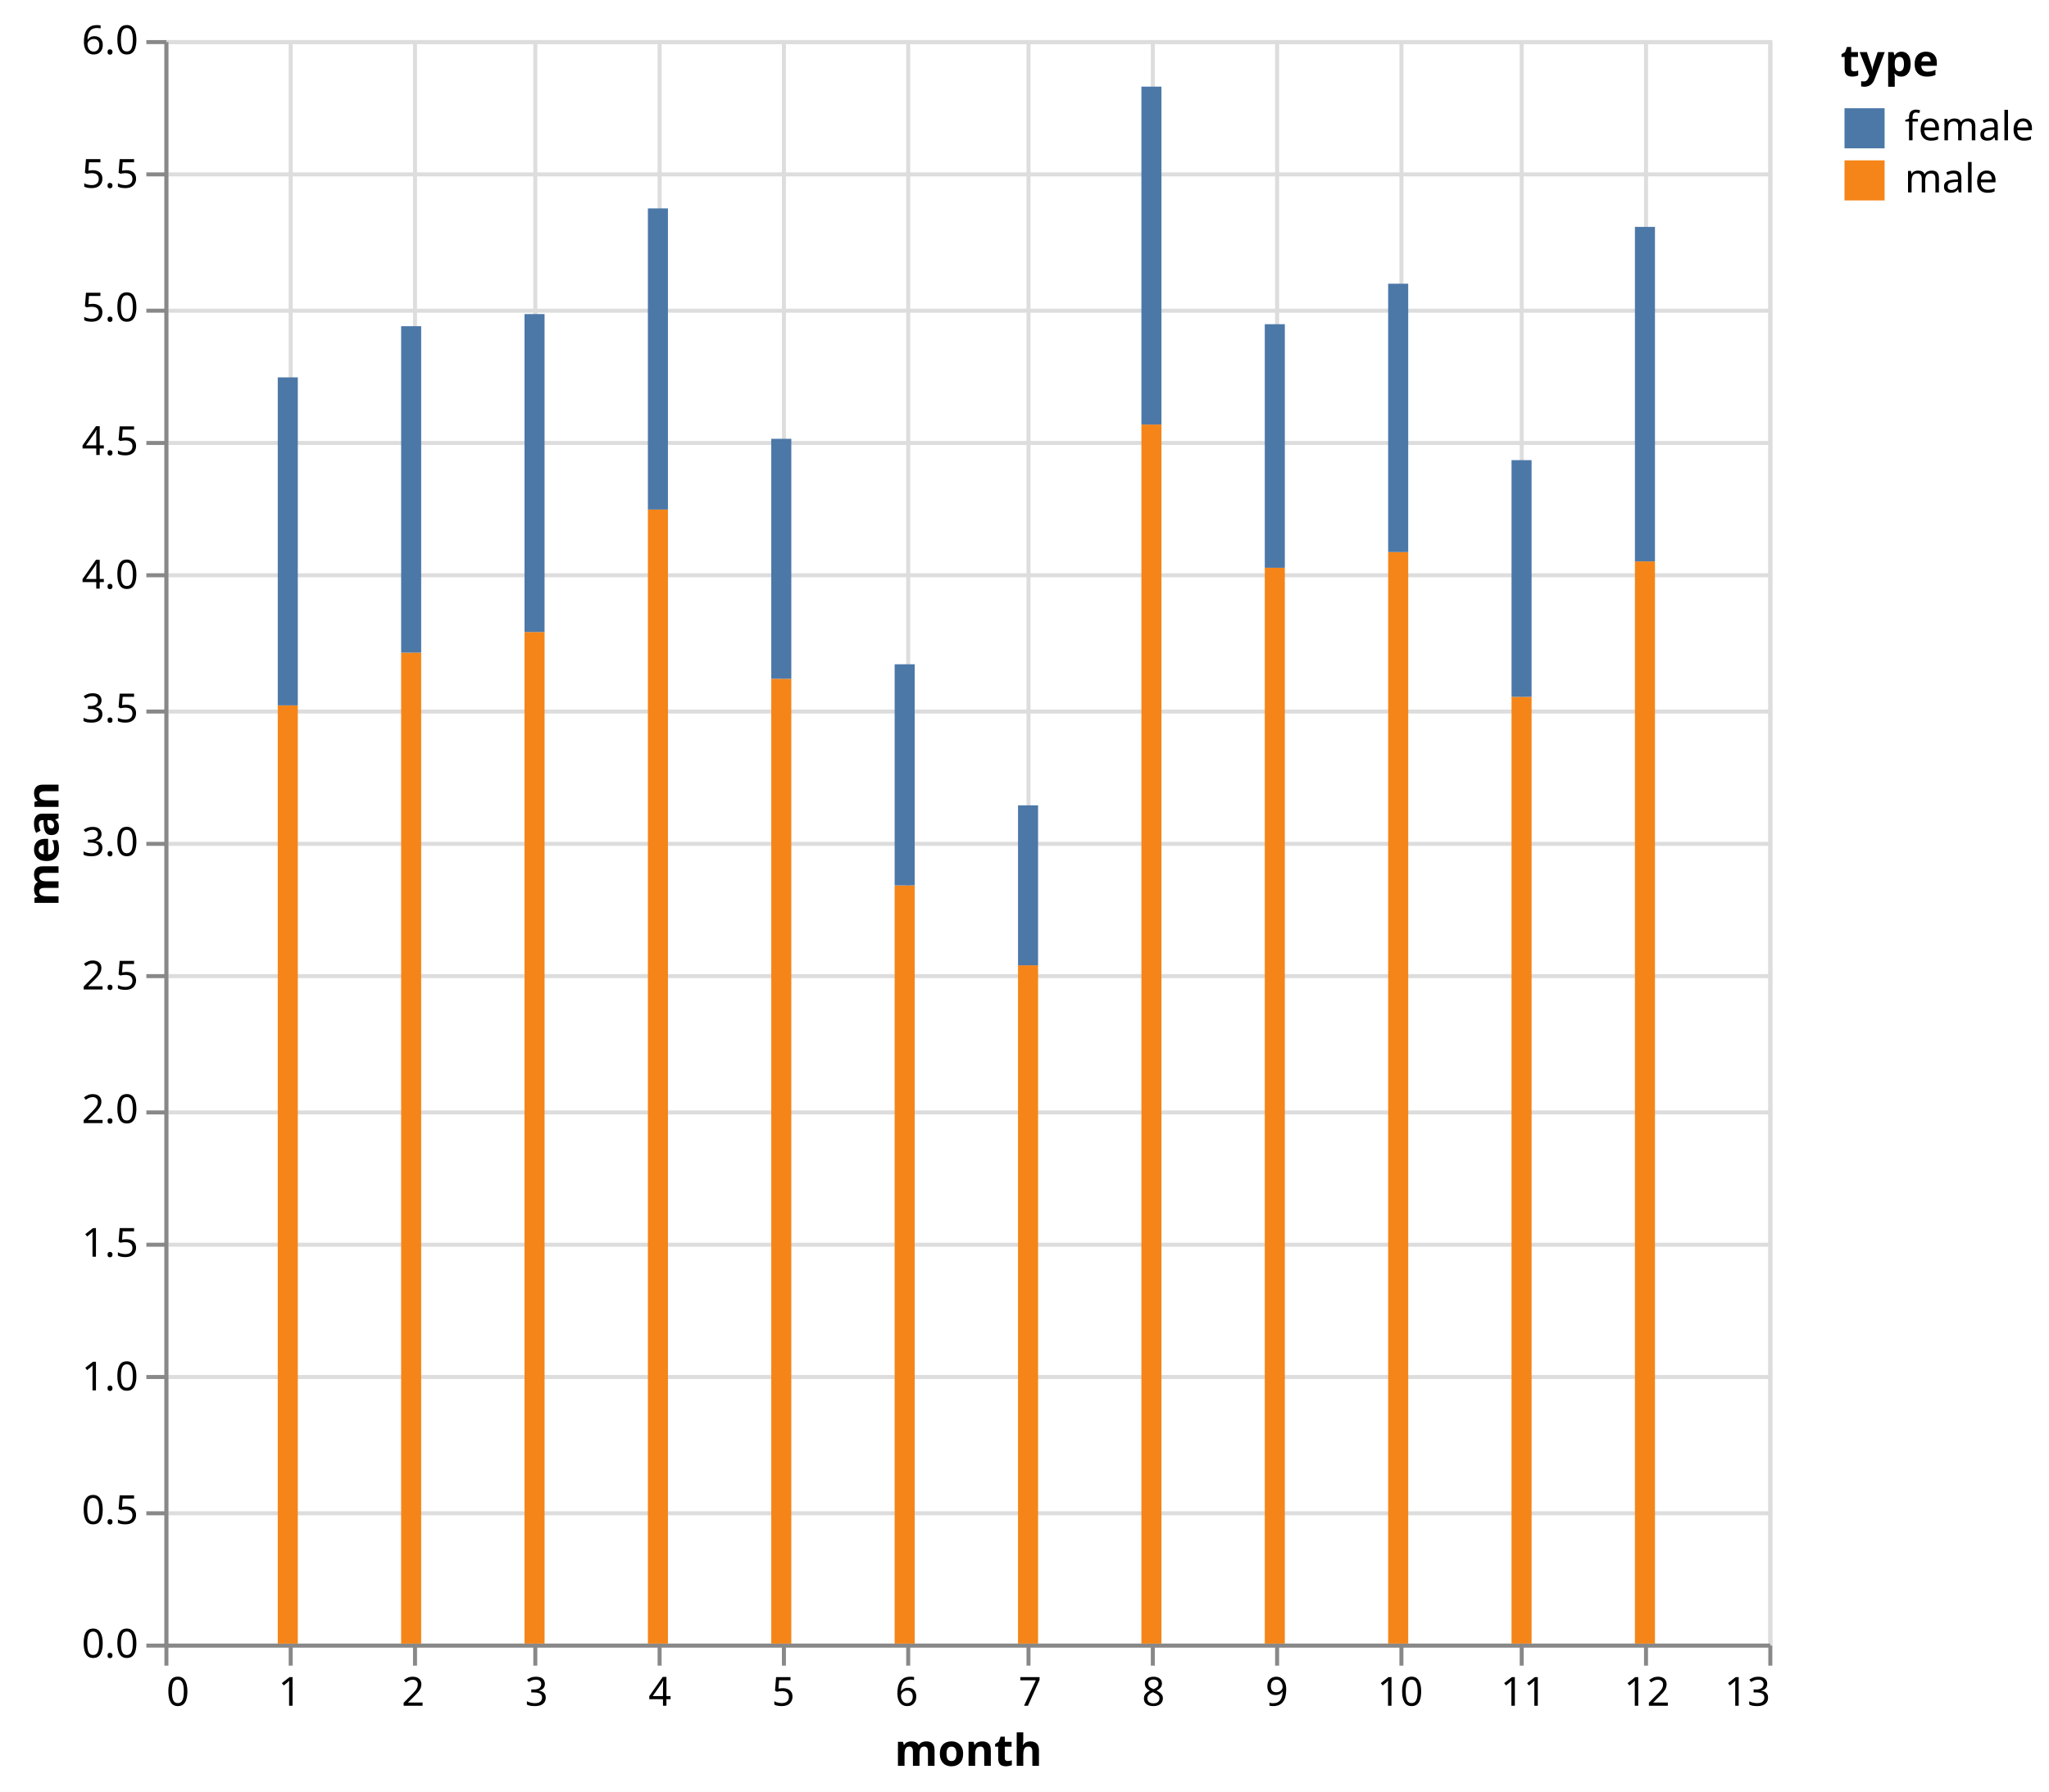
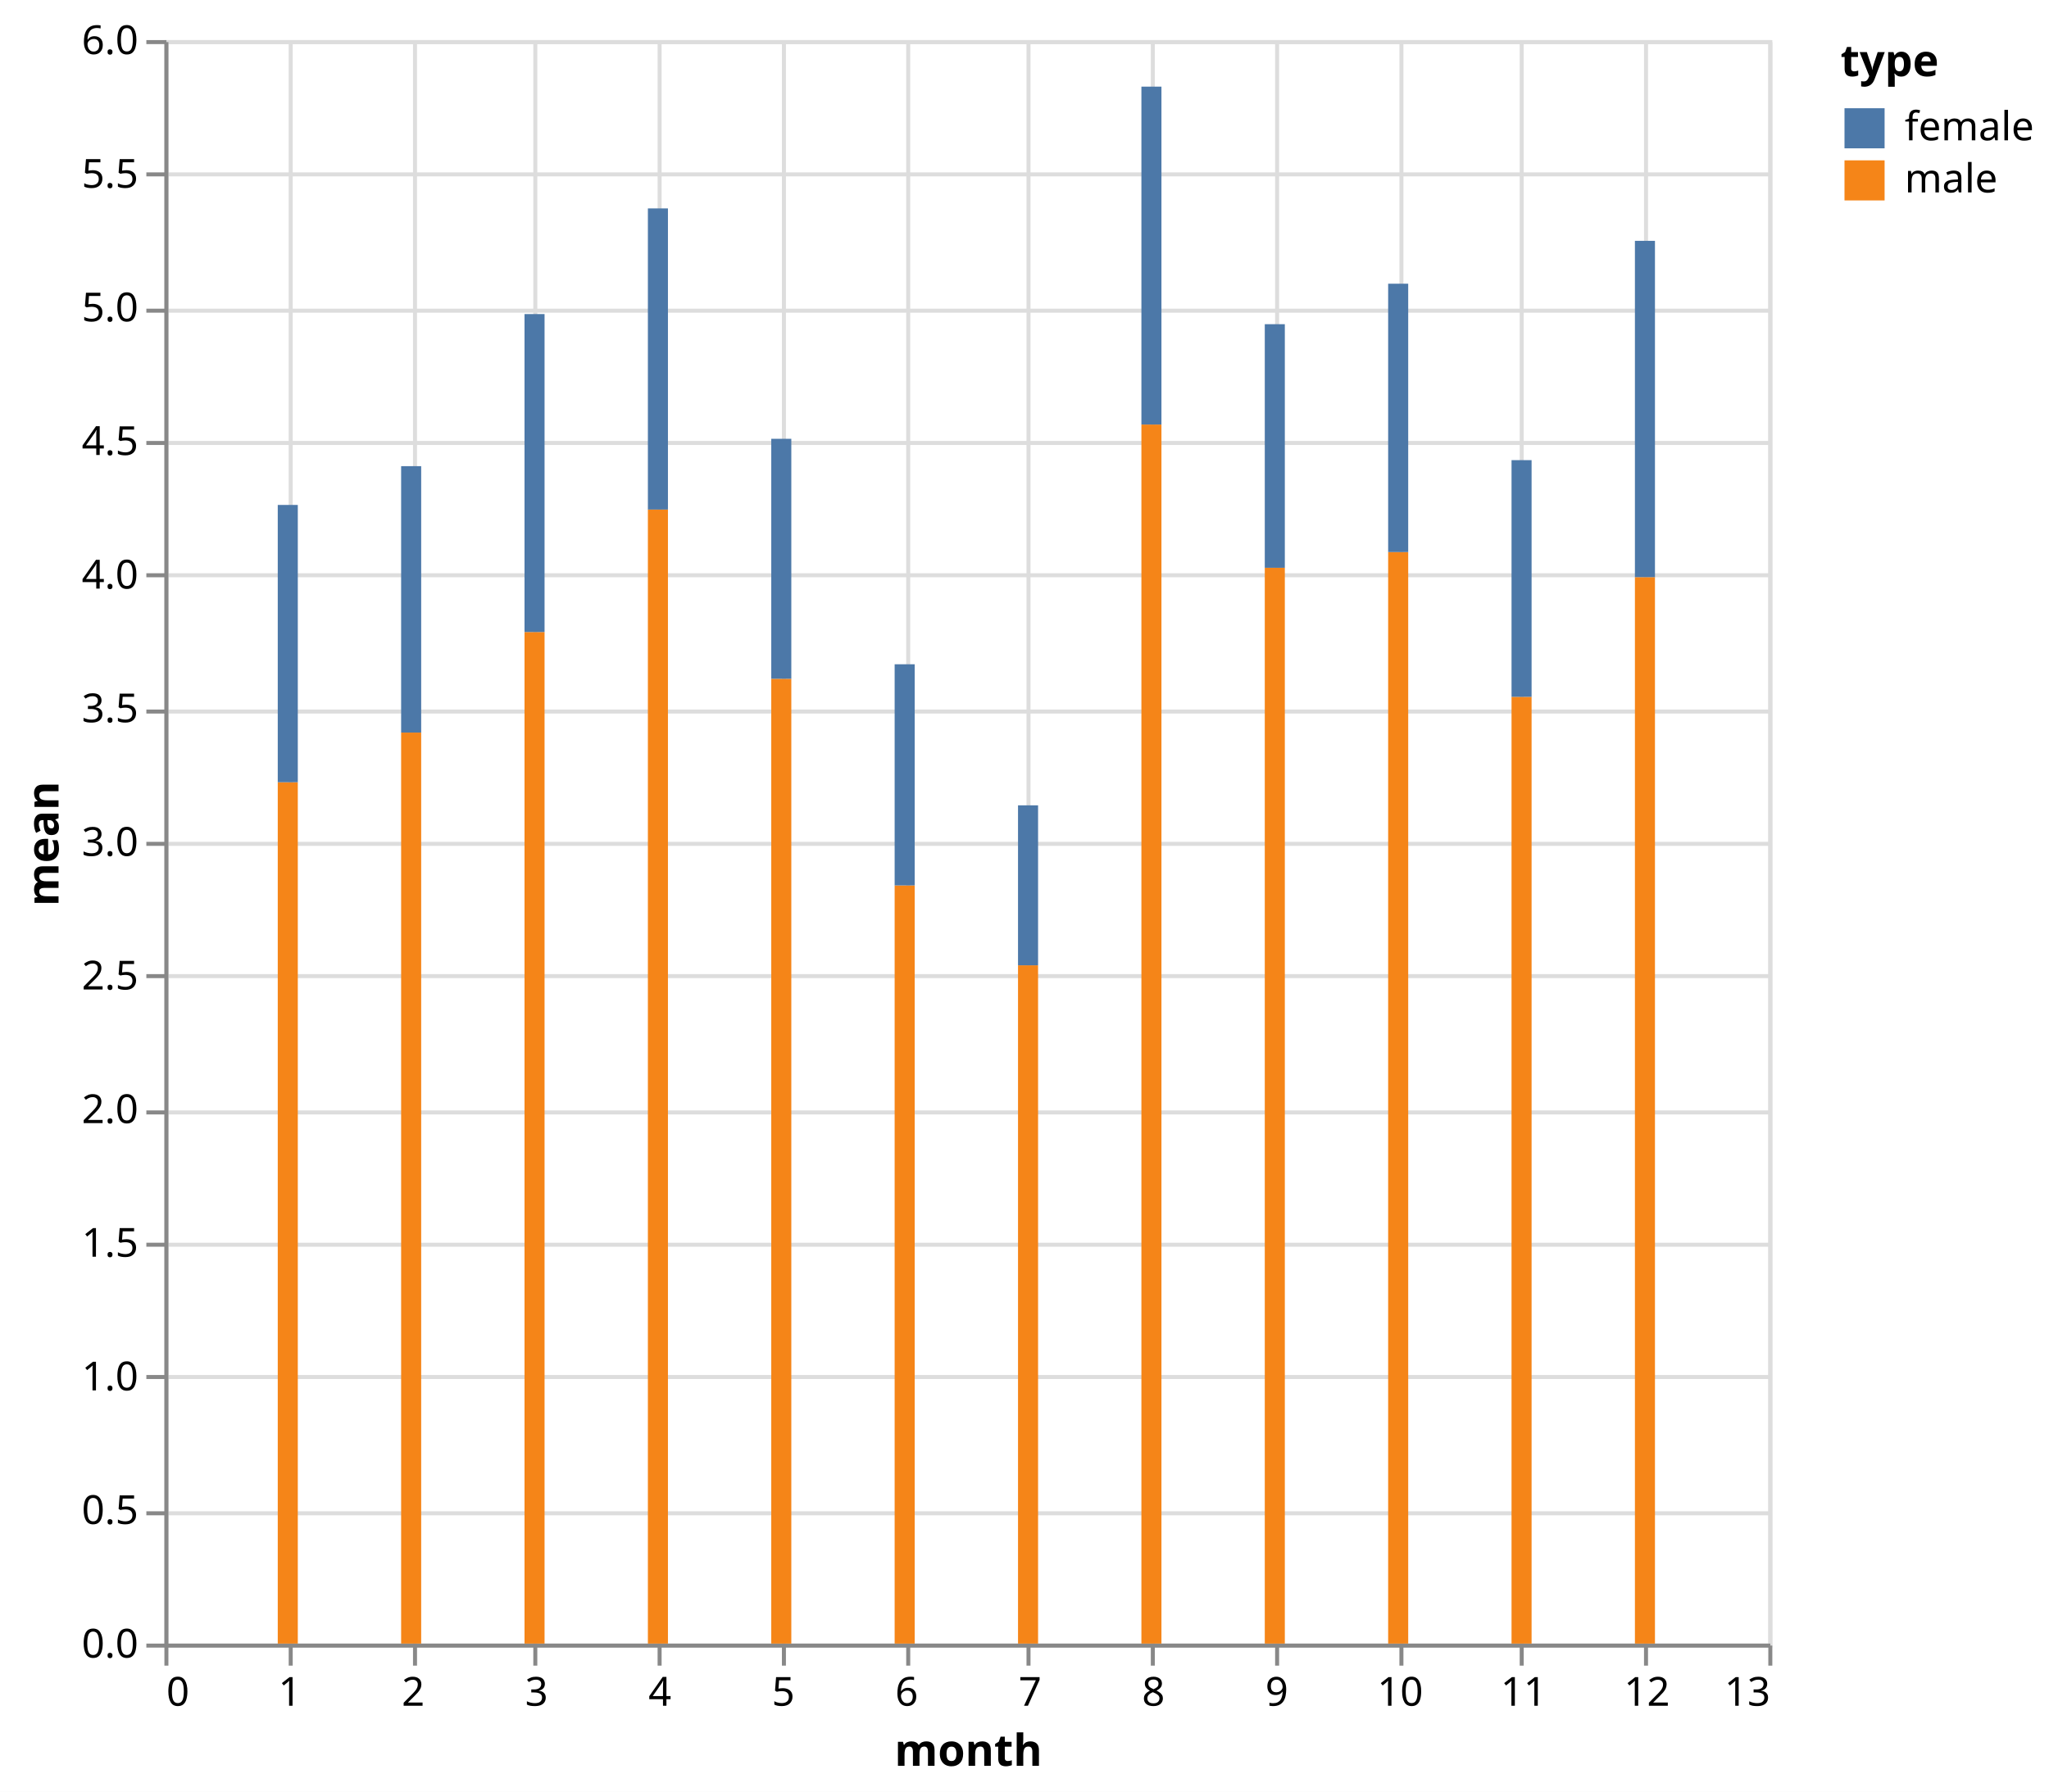
<svg xmlns="http://www.w3.org/2000/svg" version="1.1" class="marks" width="511" height="447" viewBox="0 0 511 447">
  <rect width="511" height="447" fill="white" />
  <g fill="none" stroke-miterlimit="10" transform="translate(41,10)">
    <g class="mark-group role-frame root" role="graphics-object" aria-roledescription="group mark container">
      <g transform="translate(0,0)">
        <path class="background" aria-hidden="true" d="M0.5,0.5h400v400h-400Z" stroke="#ddd" />
        <g>
          <g class="mark-group role-axis" aria-hidden="true">
            <g transform="translate(0.5,400.5)">
              <path class="background" aria-hidden="true" d="M0,0h0v0h0Z" pointer-events="none" />
              <g>
                <g class="mark-rule role-axis-grid" pointer-events="none">
                  <line transform="translate(0,-400)" x2="0" y2="400" stroke="#ddd" stroke-width="1" opacity="1" />
                  <line transform="translate(31,-400)" x2="0" y2="400" stroke="#ddd" stroke-width="1" opacity="1" />
                  <line transform="translate(62,-400)" x2="0" y2="400" stroke="#ddd" stroke-width="1" opacity="1" />
                  <line transform="translate(92,-400)" x2="0" y2="400" stroke="#ddd" stroke-width="1" opacity="1" />
                  <line transform="translate(123,-400)" x2="0" y2="400" stroke="#ddd" stroke-width="1" opacity="1" />
                  <line transform="translate(154,-400)" x2="0" y2="400" stroke="#ddd" stroke-width="1" opacity="1" />
                  <line transform="translate(185,-400)" x2="0" y2="400" stroke="#ddd" stroke-width="1" opacity="1" />
                  <line transform="translate(215,-400)" x2="0" y2="400" stroke="#ddd" stroke-width="1" opacity="1" />
                  <line transform="translate(246,-400)" x2="0" y2="400" stroke="#ddd" stroke-width="1" opacity="1" />
                  <line transform="translate(277,-400)" x2="0" y2="400" stroke="#ddd" stroke-width="1" opacity="1" />
                  <line transform="translate(308,-400)" x2="0" y2="400" stroke="#ddd" stroke-width="1" opacity="1" />
                  <line transform="translate(338,-400)" x2="0" y2="400" stroke="#ddd" stroke-width="1" opacity="1" />
                  <line transform="translate(369,-400)" x2="0" y2="400" stroke="#ddd" stroke-width="1" opacity="1" />
                  <line transform="translate(400,-400)" x2="0" y2="400" stroke="#ddd" stroke-width="1" opacity="1" />
                </g>
              </g>
              <path class="foreground" aria-hidden="true" d="" pointer-events="none" display="none" />
            </g>
          </g>
          <g class="mark-group role-axis" aria-hidden="true">
            <g transform="translate(0.5,0.5)">
              <path class="background" aria-hidden="true" d="M0,0h0v0h0Z" pointer-events="none" />
              <g>
                <g class="mark-rule role-axis-grid" pointer-events="none">
                  <line transform="translate(0,400)" x2="400" y2="0" stroke="#ddd" stroke-width="1" opacity="1" />
                  <line transform="translate(0,367)" x2="400" y2="0" stroke="#ddd" stroke-width="1" opacity="1" />
                  <line transform="translate(0,333)" x2="400" y2="0" stroke="#ddd" stroke-width="1" opacity="1" />
                  <line transform="translate(0,300)" x2="400" y2="0" stroke="#ddd" stroke-width="1" opacity="1" />
                  <line transform="translate(0,267)" x2="400" y2="0" stroke="#ddd" stroke-width="1" opacity="1" />
                  <line transform="translate(0,233)" x2="400" y2="0" stroke="#ddd" stroke-width="1" opacity="1" />
                  <line transform="translate(0,200)" x2="400" y2="0" stroke="#ddd" stroke-width="1" opacity="1" />
                  <line transform="translate(0,167)" x2="400" y2="0" stroke="#ddd" stroke-width="1" opacity="1" />
                  <line transform="translate(0,133)" x2="400" y2="0" stroke="#ddd" stroke-width="1" opacity="1" />
                  <line transform="translate(0,100)" x2="400" y2="0" stroke="#ddd" stroke-width="1" opacity="1" />
                  <line transform="translate(0,67)" x2="400" y2="0" stroke="#ddd" stroke-width="1" opacity="1" />
                  <line transform="translate(0,33)" x2="400" y2="0" stroke="#ddd" stroke-width="1" opacity="1" />
                  <line transform="translate(0,0)" x2="400" y2="0" stroke="#ddd" stroke-width="1" opacity="1" />
                </g>
              </g>
              <path class="foreground" aria-hidden="true" d="" pointer-events="none" display="none" />
            </g>
          </g>
          <g class="mark-group role-axis" role="graphics-symbol" aria-roledescription="axis" aria-label="X-axis titled 'month' for a linear scale with values from 0 to 13">
            <g transform="translate(0.5,400.5)">
              <path class="background" aria-hidden="true" d="M0,0h0v0h0Z" pointer-events="none" />
              <g>
                <g class="mark-rule role-axis-tick" pointer-events="none">
                  <line transform="translate(0,0)" x2="0" y2="5" stroke="#888" stroke-width="1" opacity="1" />
                  <line transform="translate(31,0)" x2="0" y2="5" stroke="#888" stroke-width="1" opacity="1" />
                  <line transform="translate(62,0)" x2="0" y2="5" stroke="#888" stroke-width="1" opacity="1" />
                  <line transform="translate(92,0)" x2="0" y2="5" stroke="#888" stroke-width="1" opacity="1" />
                  <line transform="translate(123,0)" x2="0" y2="5" stroke="#888" stroke-width="1" opacity="1" />
                  <line transform="translate(154,0)" x2="0" y2="5" stroke="#888" stroke-width="1" opacity="1" />
                  <line transform="translate(185,0)" x2="0" y2="5" stroke="#888" stroke-width="1" opacity="1" />
                  <line transform="translate(215,0)" x2="0" y2="5" stroke="#888" stroke-width="1" opacity="1" />
                  <line transform="translate(246,0)" x2="0" y2="5" stroke="#888" stroke-width="1" opacity="1" />
                  <line transform="translate(277,0)" x2="0" y2="5" stroke="#888" stroke-width="1" opacity="1" />
                  <line transform="translate(308,0)" x2="0" y2="5" stroke="#888" stroke-width="1" opacity="1" />
                  <line transform="translate(338,0)" x2="0" y2="5" stroke="#888" stroke-width="1" opacity="1" />
                  <line transform="translate(369,0)" x2="0" y2="5" stroke="#888" stroke-width="1" opacity="1" />
                  <line transform="translate(400,0)" x2="0" y2="5" stroke="#888" stroke-width="1" opacity="1" />
                </g>
                <g class="mark-text role-axis-label" pointer-events="none">
                  <text text-anchor="start" transform="translate(0,15)" font-family="sans-serif" font-size="10px" fill="#000" opacity="1">0</text>
                  <text text-anchor="middle" transform="translate(30.76923,15)" font-family="sans-serif" font-size="10px" fill="#000" opacity="1">1</text>
                  <text text-anchor="middle" transform="translate(61.53846,15)" font-family="sans-serif" font-size="10px" fill="#000" opacity="1">2</text>
                  <text text-anchor="middle" transform="translate(92.30769,15)" font-family="sans-serif" font-size="10px" fill="#000" opacity="1">3</text>
                  <text text-anchor="middle" transform="translate(123.0769,15)" font-family="sans-serif" font-size="10px" fill="#000" opacity="1">4</text>
                  <text text-anchor="middle" transform="translate(153.8462,15)" font-family="sans-serif" font-size="10px" fill="#000" opacity="1">5</text>
                  <text text-anchor="middle" transform="translate(184.6154,15)" font-family="sans-serif" font-size="10px" fill="#000" opacity="1">6</text>
                  <text text-anchor="middle" transform="translate(215.3846,15)" font-family="sans-serif" font-size="10px" fill="#000" opacity="1">7</text>
                  <text text-anchor="middle" transform="translate(246.1538,15)" font-family="sans-serif" font-size="10px" fill="#000" opacity="1">8</text>
                  <text text-anchor="middle" transform="translate(276.9231,15)" font-family="sans-serif" font-size="10px" fill="#000" opacity="1">9</text>
                  <text text-anchor="middle" transform="translate(307.6923,15)" font-family="sans-serif" font-size="10px" fill="#000" opacity="1">10</text>
                  <text text-anchor="middle" transform="translate(338.4615,15)" font-family="sans-serif" font-size="10px" fill="#000" opacity="1">11</text>
                  <text text-anchor="middle" transform="translate(369.2308,15)" font-family="sans-serif" font-size="10px" fill="#000" opacity="1">12</text>
                  <text text-anchor="end" transform="translate(400,15)" font-family="sans-serif" font-size="10px" fill="#000" opacity="1">13</text>
                </g>
                <g class="mark-rule role-axis-domain" pointer-events="none">
                  <line transform="translate(0,0)" x2="400" y2="0" stroke="#888" stroke-width="1" opacity="1" />
                </g>
                <g class="mark-text role-axis-title" pointer-events="none">
                  <text text-anchor="middle" transform="translate(200,30)" font-family="sans-serif" font-size="11px" font-weight="bold" fill="#000" opacity="1">month</text>
                </g>
              </g>
              <path class="foreground" aria-hidden="true" d="" pointer-events="none" display="none" />
            </g>
          </g>
          <g class="mark-group role-axis" role="graphics-symbol" aria-roledescription="axis" aria-label="Y-axis titled 'mean' for a linear scale with values from 0 to 6">
            <g transform="translate(0.5,0.5)">
              <path class="background" aria-hidden="true" d="M0,0h0v0h0Z" pointer-events="none" />
              <g>
                <g class="mark-rule role-axis-tick" pointer-events="none">
                  <line transform="translate(0,400)" x2="-5" y2="0" stroke="#888" stroke-width="1" opacity="1" />
                  <line transform="translate(0,367)" x2="-5" y2="0" stroke="#888" stroke-width="1" opacity="1" />
                  <line transform="translate(0,333)" x2="-5" y2="0" stroke="#888" stroke-width="1" opacity="1" />
                  <line transform="translate(0,300)" x2="-5" y2="0" stroke="#888" stroke-width="1" opacity="1" />
                  <line transform="translate(0,267)" x2="-5" y2="0" stroke="#888" stroke-width="1" opacity="1" />
                  <line transform="translate(0,233)" x2="-5" y2="0" stroke="#888" stroke-width="1" opacity="1" />
                  <line transform="translate(0,200)" x2="-5" y2="0" stroke="#888" stroke-width="1" opacity="1" />
                  <line transform="translate(0,167)" x2="-5" y2="0" stroke="#888" stroke-width="1" opacity="1" />
                  <line transform="translate(0,133)" x2="-5" y2="0" stroke="#888" stroke-width="1" opacity="1" />
                  <line transform="translate(0,100)" x2="-5" y2="0" stroke="#888" stroke-width="1" opacity="1" />
                  <line transform="translate(0,67)" x2="-5" y2="0" stroke="#888" stroke-width="1" opacity="1" />
                  <line transform="translate(0,33)" x2="-5" y2="0" stroke="#888" stroke-width="1" opacity="1" />
                  <line transform="translate(0,0)" x2="-5" y2="0" stroke="#888" stroke-width="1" opacity="1" />
                </g>
                <g class="mark-text role-axis-label" pointer-events="none">
                  <text text-anchor="end" transform="translate(-7,403)" font-family="sans-serif" font-size="10px" fill="#000" opacity="1">0.0</text>
                  <text text-anchor="end" transform="translate(-7,369.6667)" font-family="sans-serif" font-size="10px" fill="#000" opacity="1">0.5</text>
                  <text text-anchor="end" transform="translate(-7,336.3333)" font-family="sans-serif" font-size="10px" fill="#000" opacity="1">1.0</text>
                  <text text-anchor="end" transform="translate(-7,303)" font-family="sans-serif" font-size="10px" fill="#000" opacity="1">1.5</text>
                  <text text-anchor="end" transform="translate(-7,269.6667)" font-family="sans-serif" font-size="10px" fill="#000" opacity="1">2.0</text>
                  <text text-anchor="end" transform="translate(-7,236.3333)" font-family="sans-serif" font-size="10px" fill="#000" opacity="1">2.5</text>
                  <text text-anchor="end" transform="translate(-7,203)" font-family="sans-serif" font-size="10px" fill="#000" opacity="1">3.0</text>
                  <text text-anchor="end" transform="translate(-7,169.6667)" font-family="sans-serif" font-size="10px" fill="#000" opacity="1">3.5</text>
                  <text text-anchor="end" transform="translate(-7,136.3333)" font-family="sans-serif" font-size="10px" fill="#000" opacity="1">4.0</text>
                  <text text-anchor="end" transform="translate(-7,103)" font-family="sans-serif" font-size="10px" fill="#000" opacity="1">4.5</text>
                  <text text-anchor="end" transform="translate(-7,69.66667)" font-family="sans-serif" font-size="10px" fill="#000" opacity="1">5.0</text>
                  <text text-anchor="end" transform="translate(-7,36.33333)" font-family="sans-serif" font-size="10px" fill="#000" opacity="1">5.5</text>
                  <text text-anchor="end" transform="translate(-7,3)" font-family="sans-serif" font-size="10px" fill="#000" opacity="1">6.0</text>
                </g>
                <g class="mark-rule role-axis-domain" pointer-events="none">
                  <line transform="translate(0,400)" x2="0" y2="-400" stroke="#888" stroke-width="1" opacity="1" />
                </g>
                <g class="mark-text role-axis-title" pointer-events="none">
                  <text text-anchor="middle" transform="translate(-24.90137,200) rotate(-90) translate(0,-2)" font-family="sans-serif" font-size="11px" font-weight="bold" fill="#000" opacity="1">mean</text>
                </g>
              </g>
              <path class="foreground" aria-hidden="true" d="" pointer-events="none" display="none" />
            </g>
          </g>
          <g class="mark-rect role-mark marks" role="graphics-object" aria-roledescription="rect mark container">
-             <path aria-label="month: 1; mean: 3.5105973025; type: male" role="graphics-symbol" aria-roledescription="bar" d="M28.269,165.96h5v234.04h-5Z" fill="#f58518" />
-             <path aria-label="month: 2; mean: 3.70802919708; type: male" role="graphics-symbol" aria-roledescription="bar" d="M59.038,152.798h5v247.202h-5Z" fill="#f58518" />
+             <path aria-label="month: 1; mean: 3.22303030303; type: male" role="graphics-symbol" aria-roledescription="bar" d="M28.269,185.131h5v214.869h-5Z" fill="#f58518" />
+             <path aria-label="month: 2; mean: 3.4088748019; type: male" role="graphics-symbol" aria-roledescription="bar" d="M59.038,172.742h5v227.258h-5Z" fill="#f58518" />
            <path aria-label="month: 3; mean: 3.78514588859; type: male" role="graphics-symbol" aria-roledescription="bar" d="M89.808,147.657h5v252.343h-5Z" fill="#f58518" />
            <path aria-label="month: 4; mean: 4.24335378323; type: male" role="graphics-symbol" aria-roledescription="bar" d="M120.577,117.11h5v282.89h-5Z" fill="#f58518" />
            <path aria-label="month: 5; mean: 3.6102117061; type: male" role="graphics-symbol" aria-roledescription="bar" d="M151.346,159.319h5v240.681h-5Z" fill="#f58518" />
            <path aria-label="month: 6; mean: 2.83692722372; type: male" role="graphics-symbol" aria-roledescription="bar" d="M182.115,210.872h5v189.128h-5Z" fill="#f58518" />
            <path aria-label="month: 7; mean: 2.53800475059; type: male" role="graphics-symbol" aria-roledescription="bar" d="M212.885,230.8h5v169.2h-5Z" fill="#f58518" />
            <path aria-label="month: 8; mean: 4.56147540984; type: male" role="graphics-symbol" aria-roledescription="bar" d="M243.654,95.902h5v304.098h-5Z" fill="#f58518" />
            <path aria-label="month: 9; mean: 4.0255033557; type: male" role="graphics-symbol" aria-roledescription="bar" d="M274.423,131.633h5v268.367h-5Z" fill="#f58518" />
            <path aria-label="month: 10; mean: 4.08425414365; type: male" role="graphics-symbol" aria-roledescription="bar" d="M305.192,127.716h5v272.284h-5Z" fill="#f58518" />
            <path aria-label="month: 11; mean: 3.54256670902; type: male" role="graphics-symbol" aria-roledescription="bar" d="M335.962,163.829h5v236.171h-5Z" fill="#f58518" />
-             <path aria-label="month: 12; mean: 4.04929577465; type: male" role="graphics-symbol" aria-roledescription="bar" d="M366.731,130.047h5v269.953h-5Z" fill="#f58518" />
-             <path aria-label="month: 1; mean: 1.22736030829; type: female" role="graphics-symbol" aria-roledescription="bar" d="M28.269,84.136h5v81.824h-5Z" fill="#4c78a8" />
-             <path aria-label="month: 2; mean: 1.22141119221; type: female" role="graphics-symbol" aria-roledescription="bar" d="M59.038,71.371h5v81.427h-5Z" fill="#4c78a8" />
+             <path aria-label="month: 12; mean: 3.99049128368; type: male" role="graphics-symbol" aria-roledescription="bar" d="M366.731,133.967h5v266.033h-5Z" fill="#f58518" />
+             <path aria-label="month: 1; mean: 1.03757575758; type: female" role="graphics-symbol" aria-roledescription="bar" d="M28.269,115.96h5v69.172h-5Z" fill="#4c78a8" />
+             <path aria-label="month: 2; mean: 0.996830427892; type: female" role="graphics-symbol" aria-roledescription="bar" d="M59.038,106.286h5v66.455h-5Z" fill="#4c78a8" />
            <path aria-label="month: 3; mean: 1.18965517241; type: female" role="graphics-symbol" aria-roledescription="bar" d="M89.808,68.347h5v79.31h-5Z" fill="#4c78a8" />
            <path aria-label="month: 4; mean: 1.12678936605; type: female" role="graphics-symbol" aria-roledescription="bar" d="M120.577,41.99h5v75.119h-5Z" fill="#4c78a8" />
            <path aria-label="month: 5; mean: 0.897882938979; type: female" role="graphics-symbol" aria-roledescription="bar" d="M151.346,99.46h5v59.859h-5Z" fill="#4c78a8" />
            <path aria-label="month: 6; mean: 0.827493261456; type: female" role="graphics-symbol" aria-roledescription="bar" d="M182.115,155.705h5v55.166h-5Z" fill="#4c78a8" />
            <path aria-label="month: 7; mean: 0.598574821853; type: female" role="graphics-symbol" aria-roledescription="bar" d="M212.885,190.895h5v39.905h-5Z" fill="#4c78a8" />
            <path aria-label="month: 8; mean: 1.2643442623; type: female" role="graphics-symbol" aria-roledescription="bar" d="M243.654,11.612h5v84.29h-5Z" fill="#4c78a8" />
            <path aria-label="month: 9; mean: 0.911409395973; type: female" role="graphics-symbol" aria-roledescription="bar" d="M274.423,70.872h5v60.761h-5Z" fill="#4c78a8" />
            <path aria-label="month: 10; mean: 1.00414364641; type: female" role="graphics-symbol" aria-roledescription="bar" d="M305.192,60.773h5v66.943h-5Z" fill="#4c78a8" />
            <path aria-label="month: 11; mean: 0.885641677255; type: female" role="graphics-symbol" aria-roledescription="bar" d="M335.962,104.786h5v59.043h-5Z" fill="#4c78a8" />
-             <path aria-label="month: 12; mean: 1.25176056338; type: female" role="graphics-symbol" aria-roledescription="bar" d="M366.731,46.596h5v83.451h-5Z" fill="#4c78a8" />
+             <path aria-label="month: 12; mean: 1.25832012678; type: female" role="graphics-symbol" aria-roledescription="bar" d="M366.731,50.079h5v83.888h-5Z" fill="#4c78a8" />
          </g>
          <g class="mark-group role-legend" role="graphics-symbol" aria-roledescription="legend" aria-label="Symbol legend titled 'type' for fill color with 2 values: female, male">
            <g transform="translate(418,0)">
              <path class="background" aria-hidden="true" d="M0,0h47v40h-47Z" pointer-events="none" />
              <g>
                <g class="mark-group role-legend-entry">
                  <g transform="translate(0,16)">
                    <path class="background" aria-hidden="true" d="M0,0h0v0h0Z" pointer-events="none" />
                    <g>
                      <g class="mark-group role-scope" role="graphics-object" aria-roledescription="group mark container">
                        <g transform="translate(0,0)">
                          <path class="background" aria-hidden="true" d="M0,0h46.015v11h-46.015Z" pointer-events="none" opacity="1" />
                          <g>
                            <g class="mark-symbol role-legend-symbol" pointer-events="none">
                              <path transform="translate(6,6)" d="M-5,-5h10v10h-10Z" fill="#4c78a8" stroke-width="1.5" opacity="1" />
                            </g>
                            <g class="mark-text role-legend-label" pointer-events="none">
                              <text text-anchor="start" transform="translate(16,9)" font-family="sans-serif" font-size="10px" fill="#000" opacity="1">female</text>
                            </g>
                          </g>
                          <path class="foreground" aria-hidden="true" d="" pointer-events="none" display="none" />
                        </g>
                        <g transform="translate(0,13)">
                          <path class="background" aria-hidden="true" d="M0,0h46.015v11h-46.015Z" pointer-events="none" opacity="1" />
                          <g>
                            <g class="mark-symbol role-legend-symbol" pointer-events="none">
                              <path transform="translate(6,6)" d="M-5,-5h10v10h-10Z" fill="#f58518" stroke-width="1.5" opacity="1" />
                            </g>
                            <g class="mark-text role-legend-label" pointer-events="none">
                              <text text-anchor="start" transform="translate(16,9)" font-family="sans-serif" font-size="10px" fill="#000" opacity="1">male</text>
                            </g>
                          </g>
                          <path class="foreground" aria-hidden="true" d="" pointer-events="none" display="none" />
                        </g>
                      </g>
                    </g>
                    <path class="foreground" aria-hidden="true" d="" pointer-events="none" display="none" />
                  </g>
                </g>
                <g class="mark-text role-legend-title" pointer-events="none">
                  <text text-anchor="start" transform="translate(0,9)" font-family="sans-serif" font-size="11px" font-weight="bold" fill="#000" opacity="1">type</text>
                </g>
              </g>
              <path class="foreground" aria-hidden="true" d="" pointer-events="none" display="none" />
            </g>
          </g>
        </g>
        <path class="foreground" aria-hidden="true" d="" display="none" />
      </g>
    </g>
  </g>
</svg>
